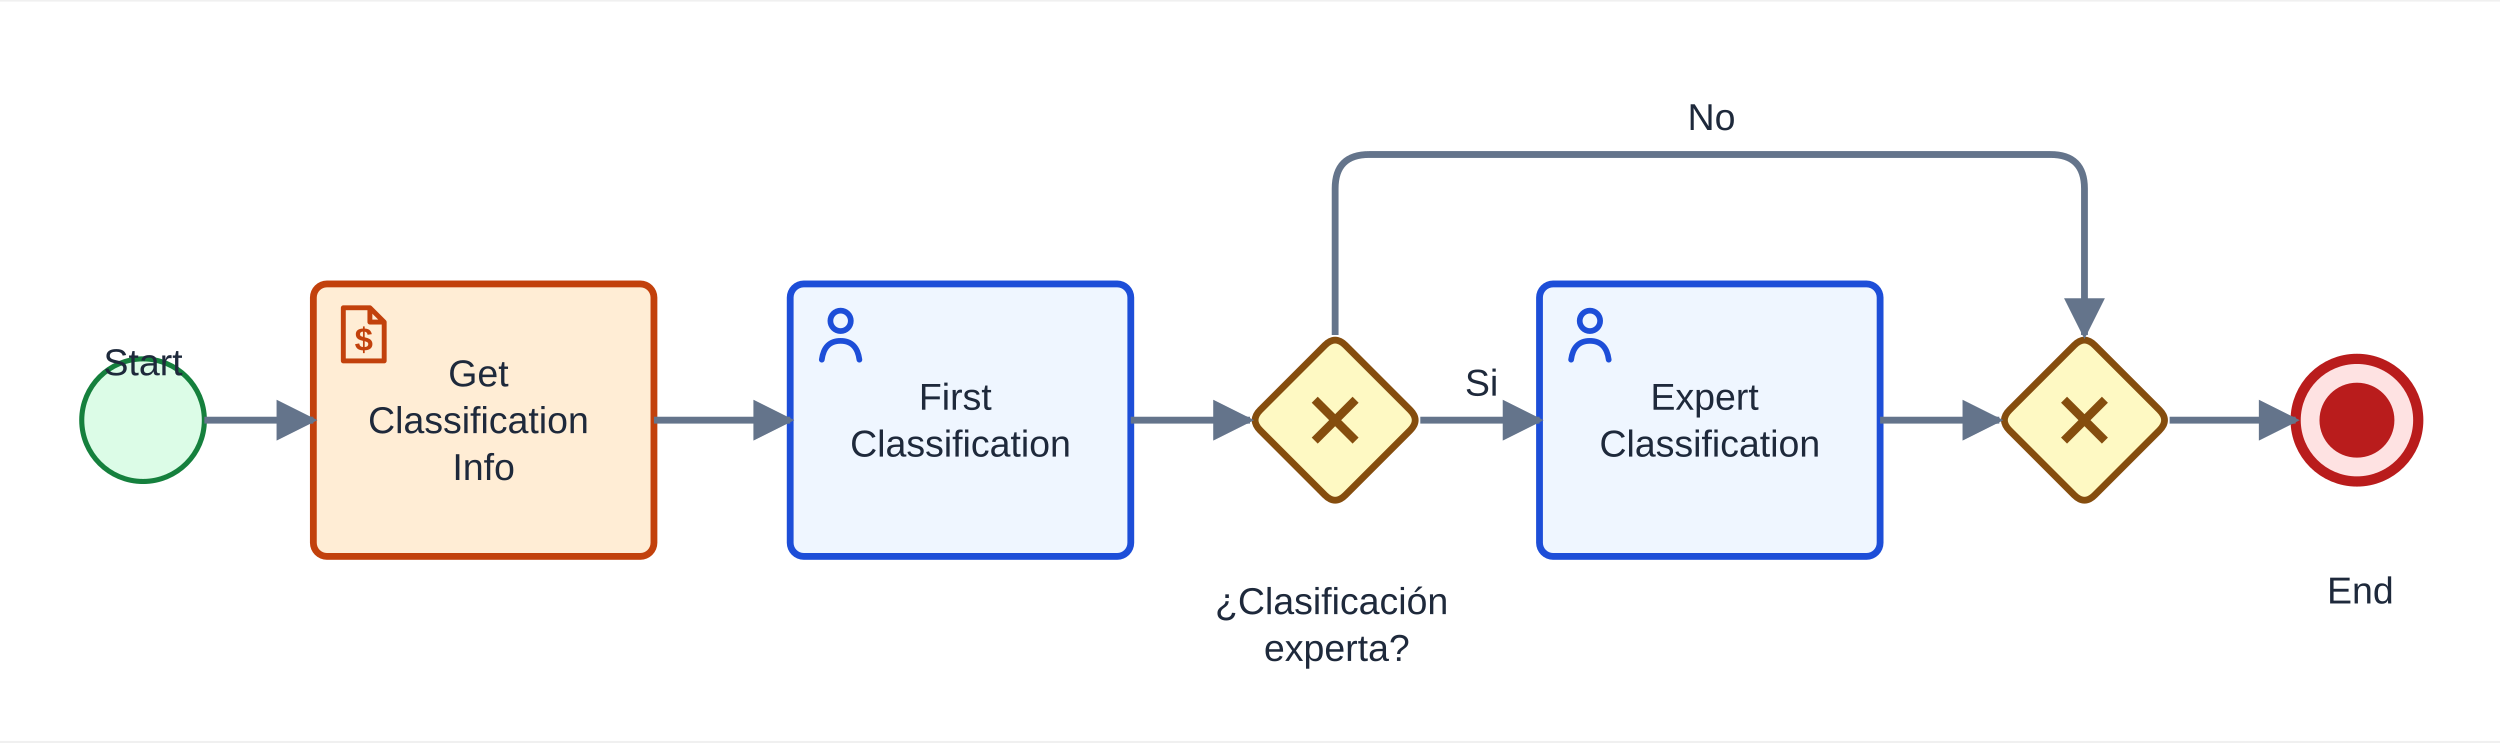
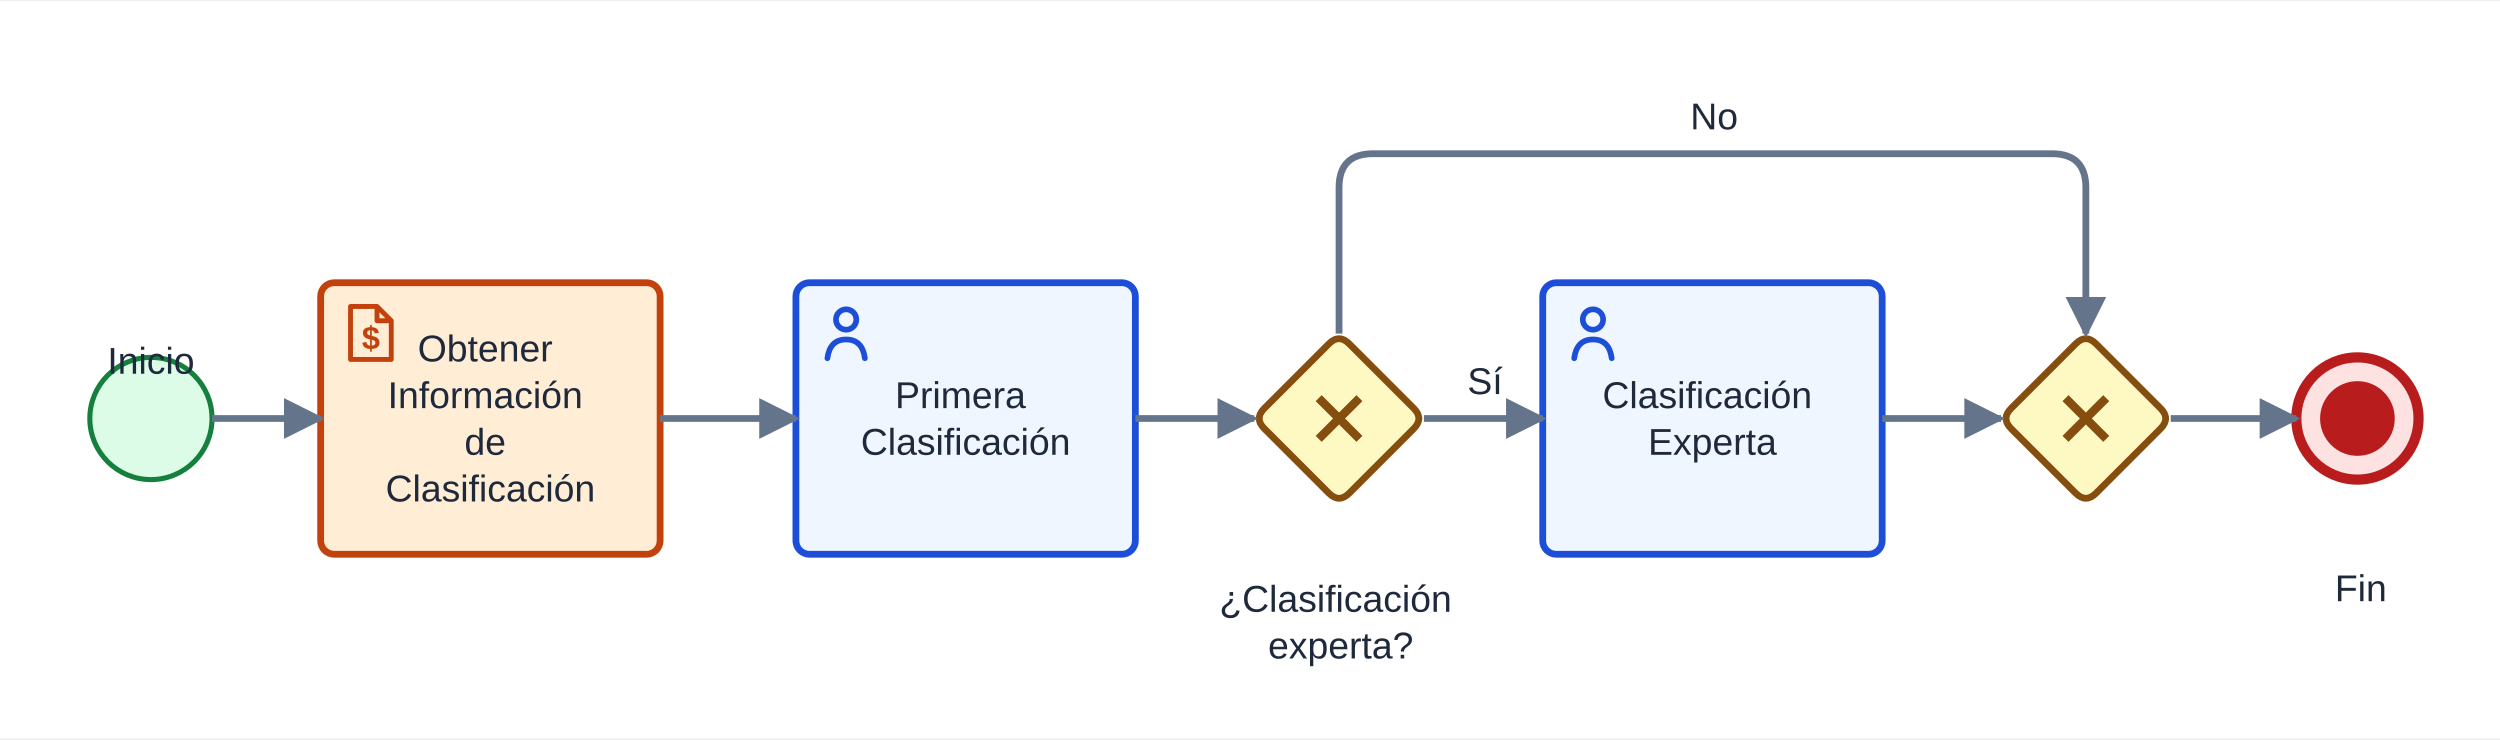
- <svg xmlns="http://www.w3.org/2000/svg" width="734" height="218" viewBox="128 45.1 734 217.075">
-   <rect id="bpmn-export-bg" x="128" y="45.1" width="734" height="217.075" fill="#ffffff" />
+ <svg xmlns="http://www.w3.org/2000/svg" width="737" height="218" viewBox="125.54 45.1 736.46 217.075">
+   <rect id="bpmn-export-bg" x="125.54" y="45.1" width="736.46" height="217.075" fill="#ffffff" />
  <style>text{font-family:'Segoe UI', 'Helvetica Neue', Arial, sans-serif;}</style>
  <defs>
    <marker id="arrowhead" viewBox="0 0 10 10" markerWidth="12" markerHeight="12" refX="9" refY="5" orient="auto" markerUnits="userSpaceOnUse">
      <path d="M 0 0 L 10 5 L 0 10 z" fill="var(--bpmn-flow-stroke, #64748b)" />
    </marker>
    <marker id="arrowhead-selected" viewBox="0 0 10 10" markerWidth="12" markerHeight="12" refX="9" refY="5" orient="auto" markerUnits="userSpaceOnUse">
      <path d="M 0 0 L 10 5 L 0 10 z" fill="var(--bpmn-selected-stroke, #4f46e5)" />
    </marker>
    <marker id="open-arrowhead" viewBox="0 0 10 10" markerWidth="12" markerHeight="12" refX="9" refY="5" orient="auto" markerUnits="userSpaceOnUse">
      <path d="M 2 2 L 8 5 L 2 8" fill="none" stroke="var(--bpmn-flow-stroke, #64748b)" stroke-width="2" stroke-linecap="round" stroke-linejoin="round" />
    </marker>
    <marker id="open-arrowhead-selected" viewBox="0 0 10 10" markerWidth="12" markerHeight="12" refX="9" refY="5" orient="auto" markerUnits="userSpaceOnUse">
      <path d="M 2 2 L 8 5 L 2 8" fill="none" stroke="var(--bpmn-selected-stroke, #4f46e5)" stroke-width="2" stroke-linecap="round" stroke-linejoin="round" />
    </marker>
    <marker id="default-flow-slash" viewBox="0 0 12 12" markerWidth="12" markerHeight="12" refX="0" refY="6" orient="auto" markerUnits="userSpaceOnUse">
      <path d="M 5 2 L 9 10" fill="none" stroke="var(--bpmn-flow-stroke, #64748b)" stroke-width="1.75" stroke-linecap="round" />
    </marker>
    <marker id="default-flow-slash-selected" viewBox="0 0 12 12" markerWidth="12" markerHeight="12" refX="0" refY="6" orient="auto" markerUnits="userSpaceOnUse">
      <path d="M 5 2 L 9 10" fill="none" stroke="var(--bpmn-selected-stroke, #4f46e5)" stroke-width="2" stroke-linecap="round" />
    </marker>
    <filter id="selected-element-glow" x="-30%" y="-30%" width="160%" height="160%">
      <feDropShadow dx="0" dy="0" stdDeviation="4.5" flood-color="var(--bpmn-selected-stroke, #4f46e5)" flood-opacity="1" />
    </filter>
  </defs>
  <g transform="translate(152, 150)" class="cursor-move">
    <g class="transition-transform duration-150 ease-out hover:scale-105 " style="transform-box:fill-box;transform-origin:center;transform:scale(1);transition:transform 150ms ease-out">
      <g>
        <circle cx="18" cy="18" r="18" fill="var(--bpmn-start-fill, #dcfce7)" stroke="var(--bpmn-start-stroke, #15803d)" stroke-width="1.5" stroke-dasharray="none" />
      </g>
    </g>
    <text text-anchor="middle" dominant-baseline="central" font-size="11" fill="#1e293b" font-family="'Segoe UI', 'Helvetica Neue', Arial, sans-serif" pointer-events="none">
-       <tspan x="18" y="1">Start</tspan>
+       <tspan x="18" y="1">Inicio</tspan>
    </text>
  </g>
  <g transform="translate(360, 128)" class="cursor-move">
    <g class="transition-transform duration-150 ease-out hover:scale-105 " style="transform-box:fill-box;transform-origin:center;transform:scale(1);transition:transform 150ms ease-out">
      <g>
        <rect x="0" y="0" width="100" height="80" rx="4" fill="var(--bpmn-user-fill, #eff6ff)" stroke="var(--bpmn-user-stroke, #1d4ed8)" stroke-width="2" />
        <g transform="translate(4, 4)" class="pointer-events-none">
          <g transform="scale(1.2) translate(1, 1)">
            <circle cx="8" cy="4.7" r="2.5" fill="none" stroke="#1d4ed8" stroke-width="1.4" />
            <path d="M3.4 14.2c.4-3 1.9-4.6 4.6-4.6s4.2 1.6 4.6 4.6" fill="none" stroke="#1d4ed8" stroke-width="1.4" stroke-linecap="round" />
          </g>
        </g>
        <text text-anchor="middle" dominant-baseline="central" font-size="11" fill="#1e293b" font-family="'Segoe UI', 'Helvetica Neue', Arial, sans-serif" pointer-events="none">
-           <tspan x="50" y="33.125">First</tspan>
-           <tspan x="50" y="46.875">Classification</tspan>
+           <tspan x="50" y="33.125">Primera</tspan>
+           <tspan x="50" y="46.875">Clasificación</tspan>
        </text>
      </g>
    </g>
  </g>
  <g transform="translate(802, 150)" class="cursor-move">
    <g class="transition-transform duration-150 ease-out hover:scale-105 " style="transform-box:fill-box;transform-origin:center;transform:scale(1);transition:transform 150ms ease-out">
      <g>
        <circle cx="18" cy="18" r="18" fill="var(--bpmn-end-fill, #fee2e2)" stroke="var(--bpmn-end-stroke, #b91c1c)" stroke-width="3" />
        <circle cx="18" cy="18" r="11" fill="var(--bpmn-end-stroke, #b91c1c)" />
      </g>
    </g>
    <text text-anchor="middle" dominant-baseline="central" font-size="11" fill="#1e293b" font-family="'Segoe UI', 'Helvetica Neue', Arial, sans-serif" pointer-events="none">
-       <tspan x="19" y="68">End</tspan>
+       <tspan x="19" y="68">Fin</tspan>
    </text>
  </g>
  <g transform="translate(220, 128)" class="cursor-move">
    <g class="transition-transform duration-150 ease-out hover:scale-105 " style="transform-box:fill-box;transform-origin:center;transform:scale(1);transition:transform 150ms ease-out">
      <g>
        <rect x="0" y="0" width="100" height="80" rx="4" fill="var(--bpmn-script-fill, #ffedd5)" stroke="var(--bpmn-script-stroke, #c2410c)" stroke-width="2" />
        <g transform="translate(4, 4)" class="pointer-events-none">
          <g transform="scale(1.2) translate(1, 1)">
            <path d="M3 1.5h6.5L13 5v9.5H3zM9.5 1.5V5H13" fill="none" stroke="#c2410c" stroke-width="1.2" stroke-linejoin="round" />
            <text x="8" y="12" text-anchor="middle" fill="#c2410c" font-size="8" font-weight="700" font-family="Arial, sans-serif">$</text>
          </g>
        </g>
        <text text-anchor="middle" dominant-baseline="central" font-size="11" fill="#1e293b" font-family="'Segoe UI', 'Helvetica Neue', Arial, sans-serif" pointer-events="none">
-           <tspan x="50" y="26.25">Get</tspan>
-           <tspan x="50" y="40">Classification</tspan>
-           <tspan x="50" y="53.75">Info</tspan>
+           <tspan x="50" y="19.375">Obtener</tspan>
+           <tspan x="50" y="33.125">Información</tspan>
+           <tspan x="50" y="46.875">de</tspan>
+           <tspan x="50" y="60.625">Clasificación</tspan>
        </text>
      </g>
    </g>
  </g>
  <g transform="translate(495, 143)" class="cursor-move">
    <g class="transition-transform duration-150 ease-out hover:scale-105 " style="transform-box:fill-box;transform-origin:center;transform:scale(1);transition:transform 150ms ease-out">
      <g>
        <path d="       M 28 3       L 47 22       Q 50 25 47 28       L 28 47       Q 25 50 22 47       L 3 28       Q 0 25 3 22       L 22 3       Q 25 0 28 3       Z     " fill="var(--bpmn-gateway-fill, #fef9c3)" stroke="var(--bpmn-gateway-stroke, #854d0e)" stroke-width="2" />
        <g transform="translate(25, 25)">
          <path d="M-6 -6 6 6M6 -6l-12 12" stroke="var(--bpmn-gateway-stroke, #854d0e)" stroke-width="2.5" />
        </g>
      </g>
    </g>
    <text text-anchor="middle" dominant-baseline="central" font-size="11" fill="#1e293b" font-family="'Segoe UI', 'Helvetica Neue', Arial, sans-serif" pointer-events="none">
      <tspan x="25.5" y="78.125">¿Clasificación</tspan>
      <tspan x="25.5" y="91.875">experta?</tspan>
    </text>
  </g>
  <g transform="translate(580, 128)" class="cursor-move">
    <g class="transition-transform duration-150 ease-out hover:scale-105 " style="transform-box:fill-box;transform-origin:center;transform:scale(1);transition:transform 150ms ease-out">
      <g>
        <rect x="0" y="0" width="100" height="80" rx="4" fill="var(--bpmn-user-fill, #eff6ff)" stroke="var(--bpmn-user-stroke, #1d4ed8)" stroke-width="2" />
        <g transform="translate(4, 4)" class="pointer-events-none">
          <g transform="scale(1.2) translate(1, 1)">
            <circle cx="8" cy="4.7" r="2.5" fill="none" stroke="#1d4ed8" stroke-width="1.4" />
            <path d="M3.4 14.2c.4-3 1.9-4.6 4.6-4.6s4.2 1.6 4.6 4.6" fill="none" stroke="#1d4ed8" stroke-width="1.4" stroke-linecap="round" />
          </g>
        </g>
        <text text-anchor="middle" dominant-baseline="central" font-size="11" fill="#1e293b" font-family="'Segoe UI', 'Helvetica Neue', Arial, sans-serif" pointer-events="none">
-           <tspan x="50" y="33.125">Expert</tspan>
-           <tspan x="50" y="46.875">Classification</tspan>
+           <tspan x="50" y="33.125">Clasificación</tspan>
+           <tspan x="50" y="46.875">Experta</tspan>
        </text>
      </g>
    </g>
  </g>
  <g transform="translate(715, 143)" class="cursor-move">
    <g class="transition-transform duration-150 ease-out hover:scale-105 " style="transform-box:fill-box;transform-origin:center;transform:scale(1);transition:transform 150ms ease-out">
      <g>
        <path d="       M 28 3       L 47 22       Q 50 25 47 28       L 28 47       Q 25 50 22 47       L 3 28       Q 0 25 3 22       L 22 3       Q 25 0 28 3       Z     " fill="var(--bpmn-gateway-fill, #fef9c3)" stroke="var(--bpmn-gateway-stroke, #854d0e)" stroke-width="2" />
        <g transform="translate(25, 25)">
          <path d="M-6 -6 6 6M6 -6l-12 12" stroke="var(--bpmn-gateway-stroke, #854d0e)" stroke-width="2.5" />
        </g>
      </g>
    </g>
  </g>
  <g class="cursor-pointer group">
    <path d="M 460 168 L 495 168" stroke="transparent" stroke-width="15" fill="none" style="transition:d 150ms ease-out" />
    <path d="M 460 168 L 495 168" stroke="var(--bpmn-flow-stroke, #64748b)" stroke-width="2" fill="none" marker-end="url(#arrowhead)" stroke-linejoin="round" style="transition:d 150ms ease-out" />
  </g>
  <g class="cursor-pointer group">
    <path d="M 188 168 L 220 168" stroke="transparent" stroke-width="15" fill="none" style="transition:d 150ms ease-out" />
    <path d="M 188 168 L 220 168" stroke="var(--bpmn-flow-stroke, #64748b)" stroke-width="2" fill="none" marker-end="url(#arrowhead)" stroke-linejoin="round" style="transition:d 150ms ease-out" />
  </g>
  <g class="cursor-pointer group">
    <path d="M 320 168 L 360 168" stroke="transparent" stroke-width="15" fill="none" style="transition:d 150ms ease-out" />
    <path d="M 320 168 L 360 168" stroke="var(--bpmn-flow-stroke, #64748b)" stroke-width="2" fill="none" marker-end="url(#arrowhead)" stroke-linejoin="round" style="transition:d 150ms ease-out" />
  </g>
  <g class="cursor-pointer group">
    <path d="M 680 168 L 715 168" stroke="transparent" stroke-width="15" fill="none" style="transition:d 150ms ease-out" />
    <path d="M 680 168 L 715 168" stroke="var(--bpmn-flow-stroke, #64748b)" stroke-width="2" fill="none" marker-end="url(#arrowhead)" stroke-linejoin="round" style="transition:d 150ms ease-out" />
  </g>
  <g class="cursor-pointer group">
    <path d="M 545 168 L 580 168" stroke="transparent" stroke-width="15" fill="none" style="transition:d 150ms ease-out" />
    <path d="M 545 168 L 580 168" stroke="var(--bpmn-flow-stroke, #64748b)" stroke-width="2" fill="none" marker-end="url(#arrowhead)" stroke-linejoin="round" style="transition:d 150ms ease-out" />
    <g transform="translate(563, 157)">
      <text text-anchor="middle" dominant-baseline="central" font-size="11" fill="#1e293b" font-family="'Segoe UI', 'Helvetica Neue', Arial, sans-serif" pointer-events="none">
-         <tspan x="0" y="0">Si</tspan>
+         <tspan x="0" y="0">Sí</tspan>
      </text>
    </g>
  </g>
  <g class="cursor-pointer group">
    <path d="M 765 168 L 802 168" stroke="transparent" stroke-width="15" fill="none" style="transition:d 150ms ease-out" />
    <path d="M 765 168 L 802 168" stroke="var(--bpmn-flow-stroke, #64748b)" stroke-width="2" fill="none" marker-end="url(#arrowhead)" stroke-linejoin="round" style="transition:d 150ms ease-out" />
  </g>
  <g class="cursor-pointer group">
    <path d="M 520 143 L 520 100 Q 520 90 530 90 L 730 90 Q 740 90 740 100 L 740 143" stroke="transparent" stroke-width="15" fill="none" style="transition:d 150ms ease-out" />
    <path d="M 520 143 L 520 100 Q 520 90 530 90 L 730 90 Q 740 90 740 100 L 740 143" stroke="var(--bpmn-flow-stroke, #64748b)" stroke-width="2" fill="none" marker-end="url(#arrowhead)" stroke-linejoin="round" style="transition:d 150ms ease-out" />
    <g transform="translate(630.5, 79)">
      <text text-anchor="middle" dominant-baseline="central" font-size="11" fill="#1e293b" font-family="'Segoe UI', 'Helvetica Neue', Arial, sans-serif" pointer-events="none">
        <tspan x="0" y="0">No</tspan>
      </text>
    </g>
  </g>
</svg>
